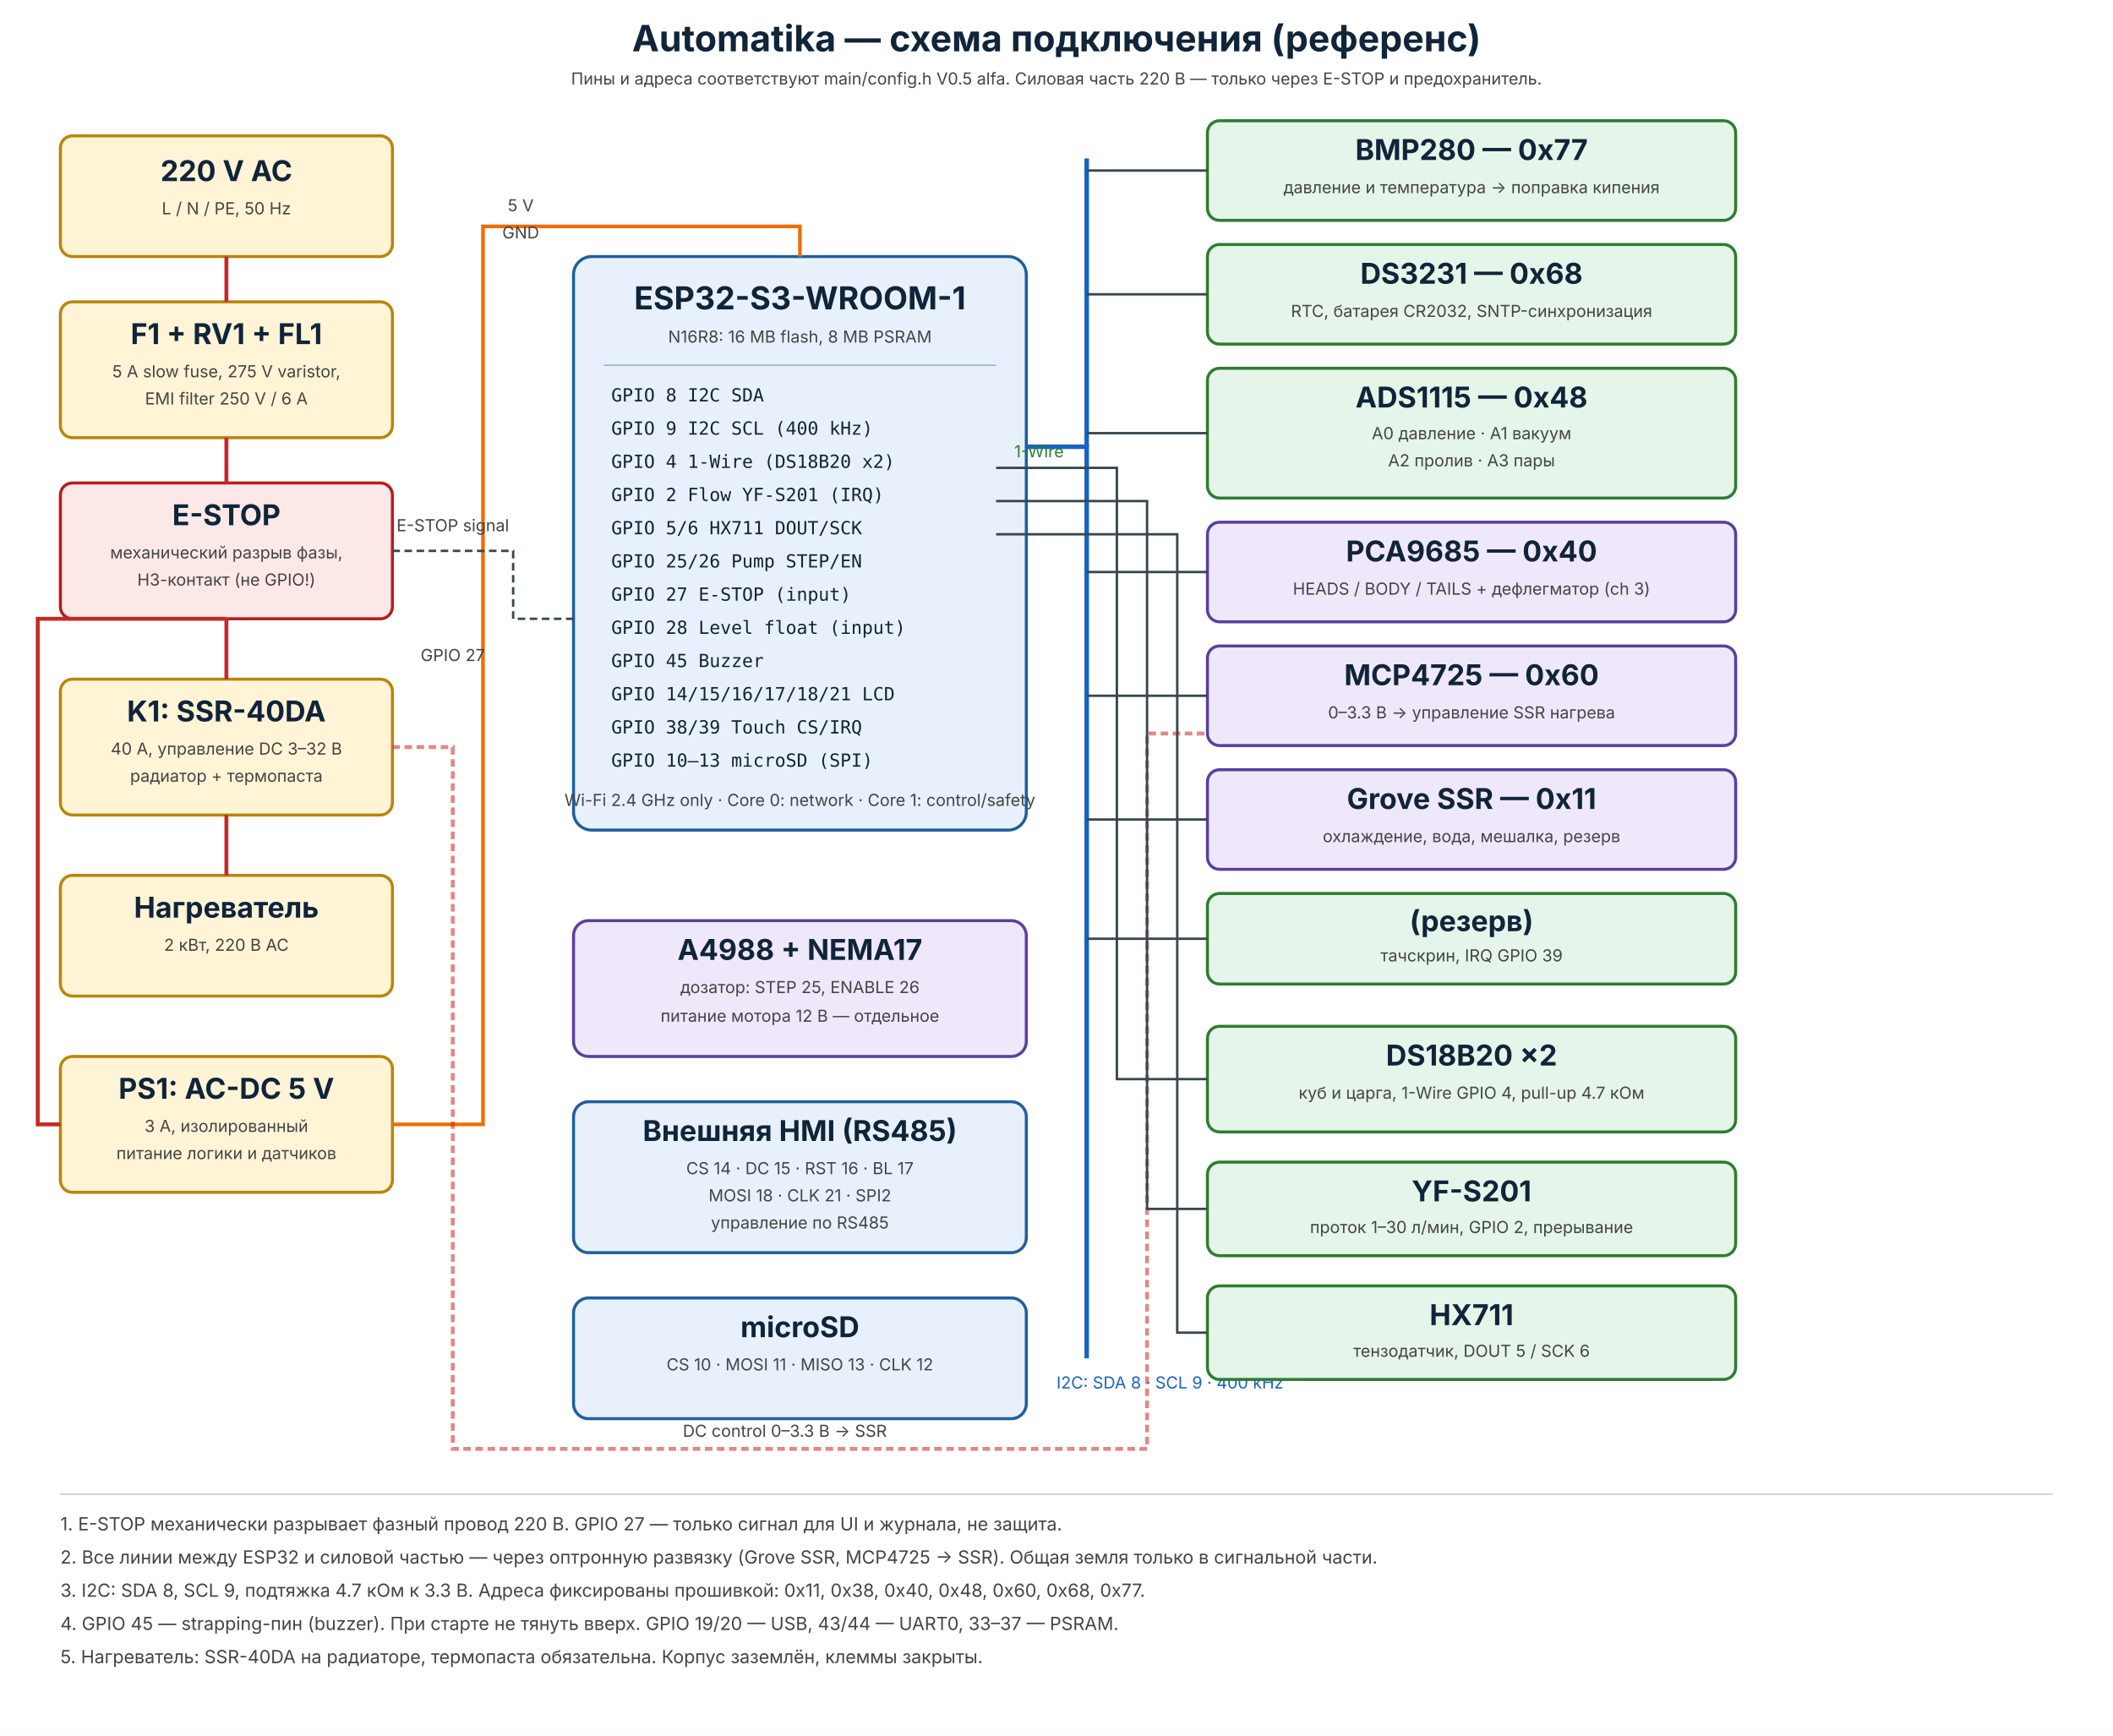
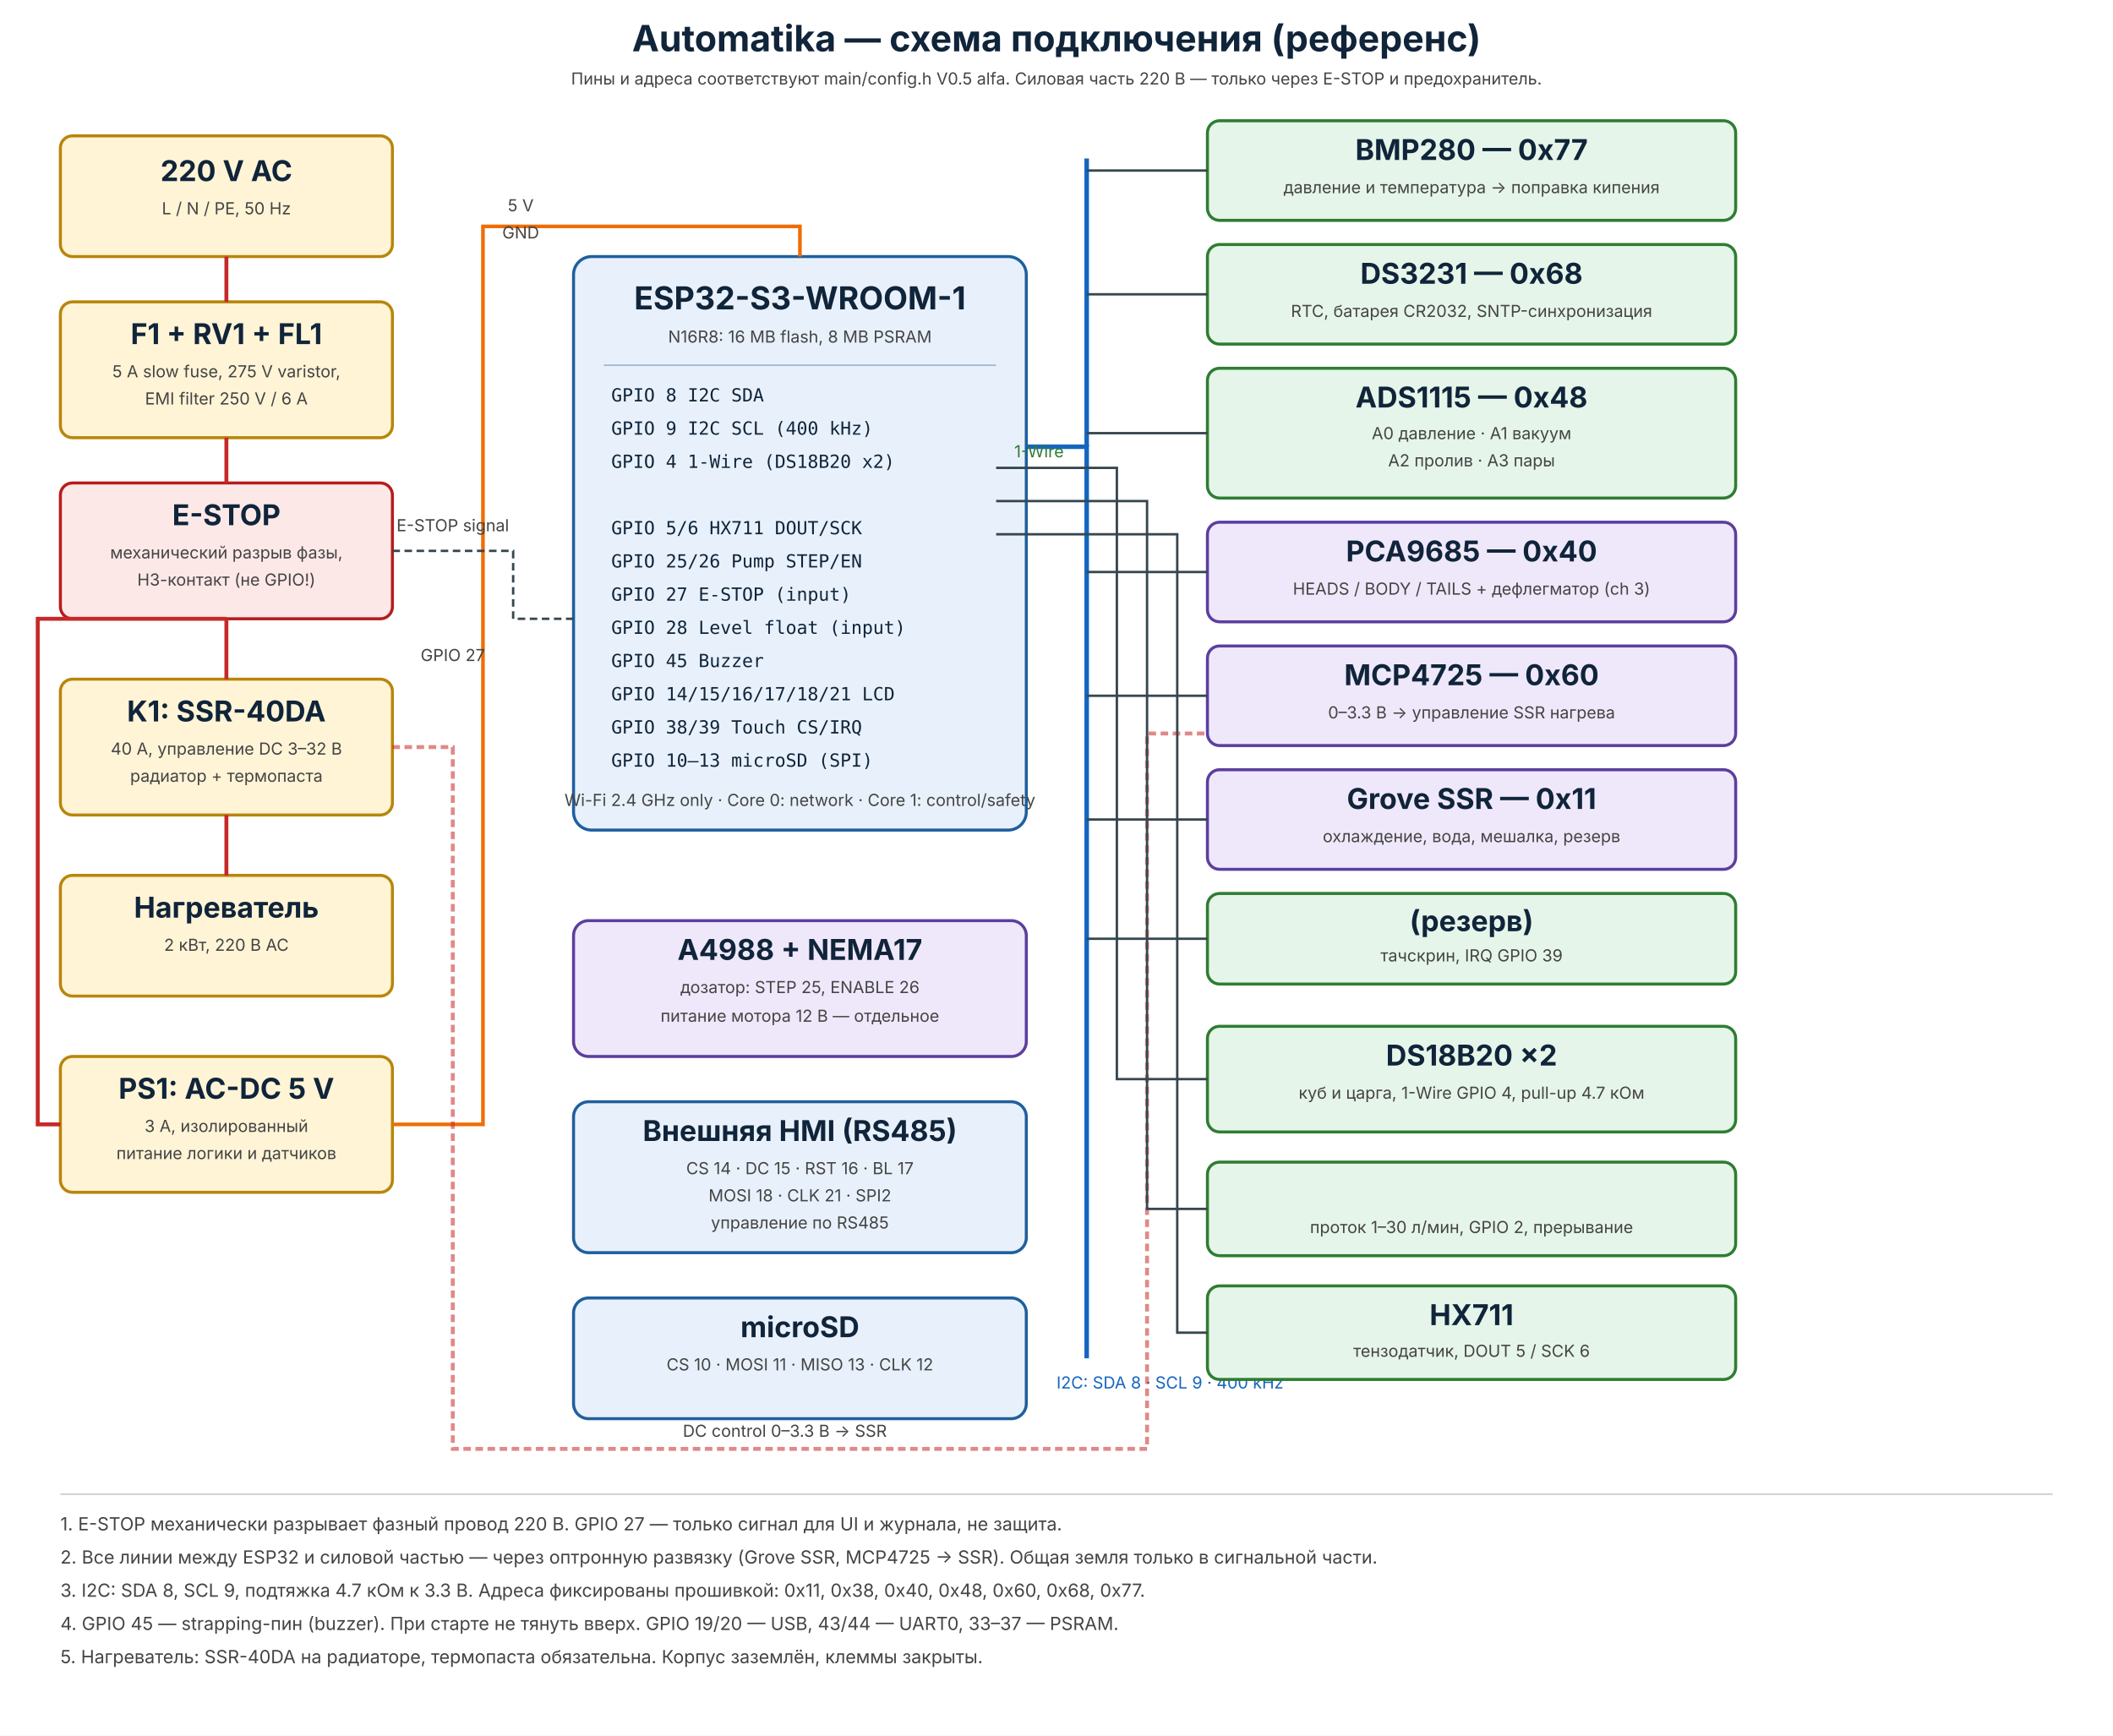
<svg xmlns="http://www.w3.org/2000/svg" width="1400" height="1150" viewBox="0 0 1400 1150">
  <style>
    .bg      { fill: #ffffff; }
    .block   { fill: #e8f1fb; stroke: #1f5f9e; stroke-width: 2; }
    .power   { fill: #fff4d6; stroke: #b8860b; stroke-width: 2; }
    .sensor  { fill: #e6f5e9; stroke: #2e7d32; stroke-width: 2; }
    .safety  { fill: #fde8e8; stroke: #b71c1c; stroke-width: 2; }
    .act     { fill: #efe8fb; stroke: #5b3f9e; stroke-width: 2; }
    .title   { font-family: "Inter", Arial, sans-serif; font-size: 19px; font-weight: 700; text-anchor: middle; fill: #10243a; }
    .label   { font-family: "Inter", Arial, sans-serif; font-size: 13px; text-anchor: middle; fill: #1a1a1a; }
    .small   { font-family: "Inter", Arial, sans-serif; font-size: 11px; text-anchor: middle; fill: #444444; }
    .pin     { font-family: Consolas, monospace; font-size: 12px; text-anchor: start; fill: #10243a; }
    .note    { font-family: "Inter", Arial, sans-serif; font-size: 12px; fill: #444444; }
    .wire    { stroke: #37474f; stroke-width: 1.6; fill: none; }
    .wire-i2c{ stroke: #1565c0; stroke-width: 3; fill: none; }
    .wire-pwr{ stroke: #c62828; stroke-width: 2.6; fill: none; }
    .wire-5v { stroke: #ef6c00; stroke-width: 2.4; fill: none; }
    .dash    { stroke-dasharray: 5,3; }
  </style>
  <rect class="bg" x="0" y="0" width="1400" height="1150" />
  <text x="700" y="34" style="font-family:'Inter',Arial,sans-serif;font-size:24px;font-weight:700;text-anchor:middle;fill:#10243a;">Automatika — схема подключения (референс)</text>
  <text x="700" y="56" class="small">Пины и адреса соответствуют main/config.h V0.5 alfa. Силовая часть 220 В — только через E-STOP и предохранитель.</text>
  <rect class="power" x="40" y="90" width="220" height="80" rx="8" />
  <text class="title" x="150" y="120">220 V AC</text>
  <text class="small" x="150" y="142">L / N / PE, 50 Hz</text>
  <rect class="power" x="40" y="200" width="220" height="90" rx="8" />
  <text class="title" x="150" y="228">F1 + RV1 + FL1</text>
  <text class="small" x="150" y="250">5 A slow fuse, 275 V varistor,</text>
  <text class="small" x="150" y="268">EMI filter 250 V / 6 A</text>
  <rect class="safety" x="40" y="320" width="220" height="90" rx="8" />
  <text class="title" x="150" y="348">E-STOP</text>
  <text class="small" x="150" y="370">механический разрыв фазы,</text>
  <text class="small" x="150" y="388">НЗ-контакт (не GPIO!)</text>
  <rect class="power" x="40" y="450" width="220" height="90" rx="8" />
  <text class="title" x="150" y="478">K1: SSR-40DA</text>
  <text class="small" x="150" y="500">40 A, управление DC 3–32 В</text>
  <text class="small" x="150" y="518">радиатор + термопаста</text>
  <rect class="power" x="40" y="580" width="220" height="80" rx="8" />
  <text class="title" x="150" y="608">Нагреватель</text>
  <text class="small" x="150" y="630">2 кВт, 220 В AC</text>
  <rect class="power" x="40" y="700" width="220" height="90" rx="8" />
  <text class="title" x="150" y="728">PS1: AC-DC 5 V</text>
  <text class="small" x="150" y="750">3 A, изолированный</text>
  <text class="small" x="150" y="768">питание логики и датчиков</text>
  <path class="wire-pwr" d="M 150 170 L 150 200" />
  <path class="wire-pwr" d="M 150 290 L 150 320" />
  <path class="wire-pwr" d="M 150 410 L 150 450" />
  <path class="wire-pwr" d="M 150 540 L 150 580" />
  <path class="wire-pwr" d="M 150 410 L 40 410 L 25 410 L 25 745 L 40 745" />
  <rect class="block" x="380" y="170" width="300" height="380" rx="12" />
  <text class="title" x="530" y="205" style="font-size:21px;">ESP32-S3-WROOM-1</text>
  <text class="small" x="530" y="227">N16R8: 16 MB flash, 8 MB PSRAM</text>
  <line x1="400" y1="242" x2="660" y2="242" stroke="#9fb6cc" stroke-width="1" />
  <text class="pin" x="405" y="266">GPIO 8   I2C SDA</text>
  <text class="pin" x="405" y="288">GPIO 9   I2C SCL (400 kHz)</text>
  <text class="pin" x="405" y="310">GPIO 4   1-Wire (DS18B20 x2)</text>
-   <text class="pin" x="405" y="332">GPIO 2   Flow YF-S201 (IRQ)</text>
  <text class="pin" x="405" y="354">GPIO 5/6 HX711 DOUT/SCK</text>
  <text class="pin" x="405" y="376">GPIO 25/26 Pump STEP/EN</text>
  <text class="pin" x="405" y="398">GPIO 27  E-STOP (input)</text>
  <text class="pin" x="405" y="420">GPIO 28  Level float (input)</text>
  <text class="pin" x="405" y="442">GPIO 45  Buzzer</text>
  <text class="pin" x="405" y="464">GPIO 14/15/16/17/18/21 LCD</text>
  <text class="pin" x="405" y="486">GPIO 38/39 Touch CS/IRQ</text>
  <text class="pin" x="405" y="508">GPIO 10–13 microSD (SPI)</text>
  <text class="small" x="530" y="534">Wi-Fi 2.4 GHz only · Core 0: network · Core 1: control/safety</text>
  <path class="wire-5v" d="M 260 745 L 320 745 L 320 150 L 530 150 L 530 170" />
  <text class="small" x="345" y="140" fill="#a84b00">5 V</text>
  <text class="small" x="345" y="158" fill="#a84b00">GND</text>
  <path class="wire-i2c" d="M 680 296 L 720 296 L 720 900" />
  <path class="wire-i2c" d="M 720 105 L 720 296" />
  <text x="700" y="920" style="font-family:'Inter',Arial,sans-serif;font-size:11px;fill:#1565c0;">I2C: SDA 8 · SCL 9 · 400 kHz</text>
  <rect class="sensor" x="800" y="80" width="350" height="66" rx="8" />
  <text class="title" x="975" y="106">BMP280 — 0x77</text>
  <text class="small" x="975" y="128">давление и температура → поправка кипения</text>
  <path class="wire" d="M 720 113 L 800 113" />
  <rect class="sensor" x="800" y="162" width="350" height="66" rx="8" />
  <text class="title" x="975" y="188">DS3231 — 0x68</text>
  <text class="small" x="975" y="210">RTC, батарея CR2032, SNTP-синхронизация</text>
  <path class="wire" d="M 720 195 L 800 195" />
  <rect class="sensor" x="800" y="244" width="350" height="86" rx="8" />
  <text class="title" x="975" y="270">ADS1115 — 0x48</text>
  <text class="small" x="975" y="291">A0 давление · A1 вакуум</text>
  <text class="small" x="975" y="309">A2 пролив · A3 пары</text>
  <path class="wire" d="M 720 287 L 800 287" />
  <rect class="act" x="800" y="346" width="350" height="66" rx="8" />
  <text class="title" x="975" y="372">PCA9685 — 0x40</text>
  <text class="small" x="975" y="394">HEADS / BODY / TAILS + дефлегматор (ch 3)</text>
  <path class="wire" d="M 720 379 L 800 379" />
  <rect class="act" x="800" y="428" width="350" height="66" rx="8" />
  <text class="title" x="975" y="454">MCP4725 — 0x60</text>
  <text class="small" x="975" y="476">0–3.3 В → управление SSR нагрева</text>
  <path class="wire" d="M 720 461 L 800 461" />
  <path class="wire-pwr dash" d="M 260 495 L 300 495 L 300 960 L 760 960 L 760 486 L 800 486" opacity="0.55" />
  <text class="small" x="520" y="952" fill="#8e2020">DC control 0–3.3 В → SSR</text>
  <rect class="act" x="800" y="510" width="350" height="66" rx="8" />
  <text class="title" x="975" y="536">Grove SSR — 0x11</text>
  <text class="small" x="975" y="558">охлаждение, вода, мешалка, резерв</text>
  <path class="wire" d="M 720 543 L 800 543" />
  <rect class="sensor" x="800" y="592" width="350" height="60" rx="8" />
  <text class="title" x="975" y="617">(резерв)</text>
  <text class="small" x="975" y="637">тачскрин, IRQ GPIO 39</text>
  <path class="wire" d="M 720 622 L 800 622" />
  <rect class="sensor" x="800" y="680" width="350" height="70" rx="8" />
  <text class="title" x="975" y="706">DS18B20 ×2</text>
  <text class="small" x="975" y="728">куб и царга, 1-Wire GPIO 4, pull-up 4.7 кОм</text>
  <path class="wire" d="M 660 310 L 740 310 L 740 715 L 800 715" />
  <text x="672" y="303" style="font-family:'Inter',Arial,sans-serif;font-size:11px;fill:#2e7d32;">1-Wire</text>
  <rect class="sensor" x="800" y="770" width="350" height="62" rx="8" />
-   <text class="title" x="975" y="796">YF-S201</text>
  <text class="small" x="975" y="817">проток 1–30 л/мин, GPIO 2, прерывание</text>
  <path class="wire" d="M 660 332 L 760 332 L 760 801 L 800 801" />
  <rect class="sensor" x="800" y="852" width="350" height="62" rx="8" />
  <text class="title" x="975" y="878">HX711</text>
  <text class="small" x="975" y="899">тензодатчик, DOUT 5 / SCK 6</text>
  <path class="wire" d="M 660 354 L 780 354 L 780 883 L 800 883" />
  <rect class="act" x="380" y="610" width="300" height="90" rx="10" />
  <text class="title" x="530" y="636">A4988 + NEMA17</text>
  <text class="small" x="530" y="658">дозатор: STEP 25, ENABLE 26</text>
  <text class="small" x="530" y="677">питание мотора 12 В — отдельное</text>
  <rect class="block" x="380" y="730" width="300" height="100" rx="10" />
  <text class="title" x="530" y="756">Внешняя HMI (RS485)</text>
  <text class="small" x="530" y="778">CS 14 · DC 15 · RST 16 · BL 17</text>
  <text class="small" x="530" y="796">MOSI 18 · CLK 21 · SPI2</text>
  <text class="small" x="530" y="814">управление по RS485</text>
  <rect class="block" x="380" y="860" width="300" height="80" rx="10" />
  <text class="title" x="530" y="886">microSD</text>
  <text class="small" x="530" y="908">CS 10 · MOSI 11 · MISO 13 · CLK 12</text>
  <path class="wire dash" d="M 260 365 L 340 365 L 340 410 L 380 410" />
  <text class="small" x="300" y="352" fill="#b71c1c">E-STOP signal</text>
  <text class="small" x="300" y="438" fill="#b71c1c">GPIO 27</text>
  <line x1="40" y1="990" x2="1360" y2="990" stroke="#cccccc" stroke-width="1" />
  <text class="note" x="40" y="1014">1. E-STOP механически разрывает фазный провод 220 В. GPIO 27 — только сигнал для UI и журнала, не защита.</text>
  <text class="note" x="40" y="1036">2. Все линии между ESP32 и силовой частью — через оптронную развязку (Grove SSR, MCP4725 → SSR). Общая земля только в сигнальной части.</text>
  <text class="note" x="40" y="1058">3. I2C: SDA 8, SCL 9, подтяжка 4.7 кОм к 3.3 В. Адреса фиксированы прошивкой: 0x11, 0x38, 0x40, 0x48, 0x60, 0x68, 0x77.</text>
  <text class="note" x="40" y="1080">4. GPIO 45 — strapping-пин (buzzer). При старте не тянуть вверх. GPIO 19/20 — USB, 43/44 — UART0, 33–37 — PSRAM.</text>
  <text class="note" x="40" y="1102">5. Нагреватель: SSR-40DA на радиаторе, термопаста обязательна. Корпус заземлён, клеммы закрыты.</text>
</svg>
